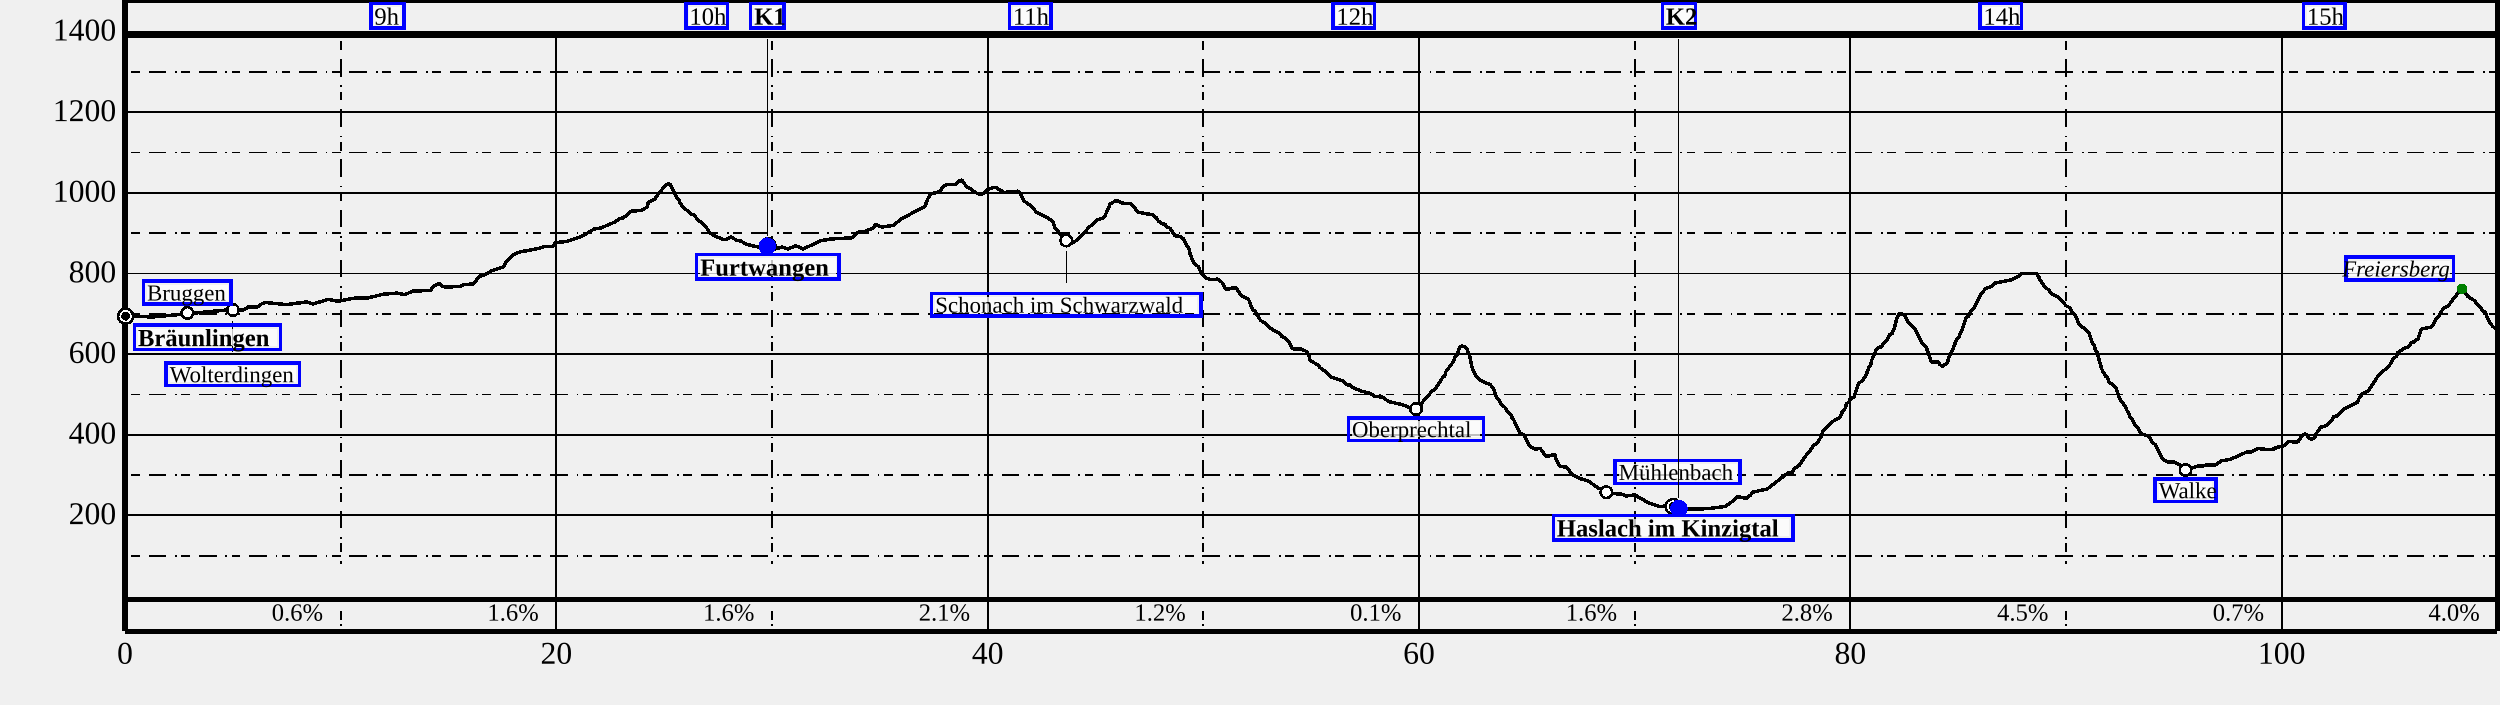
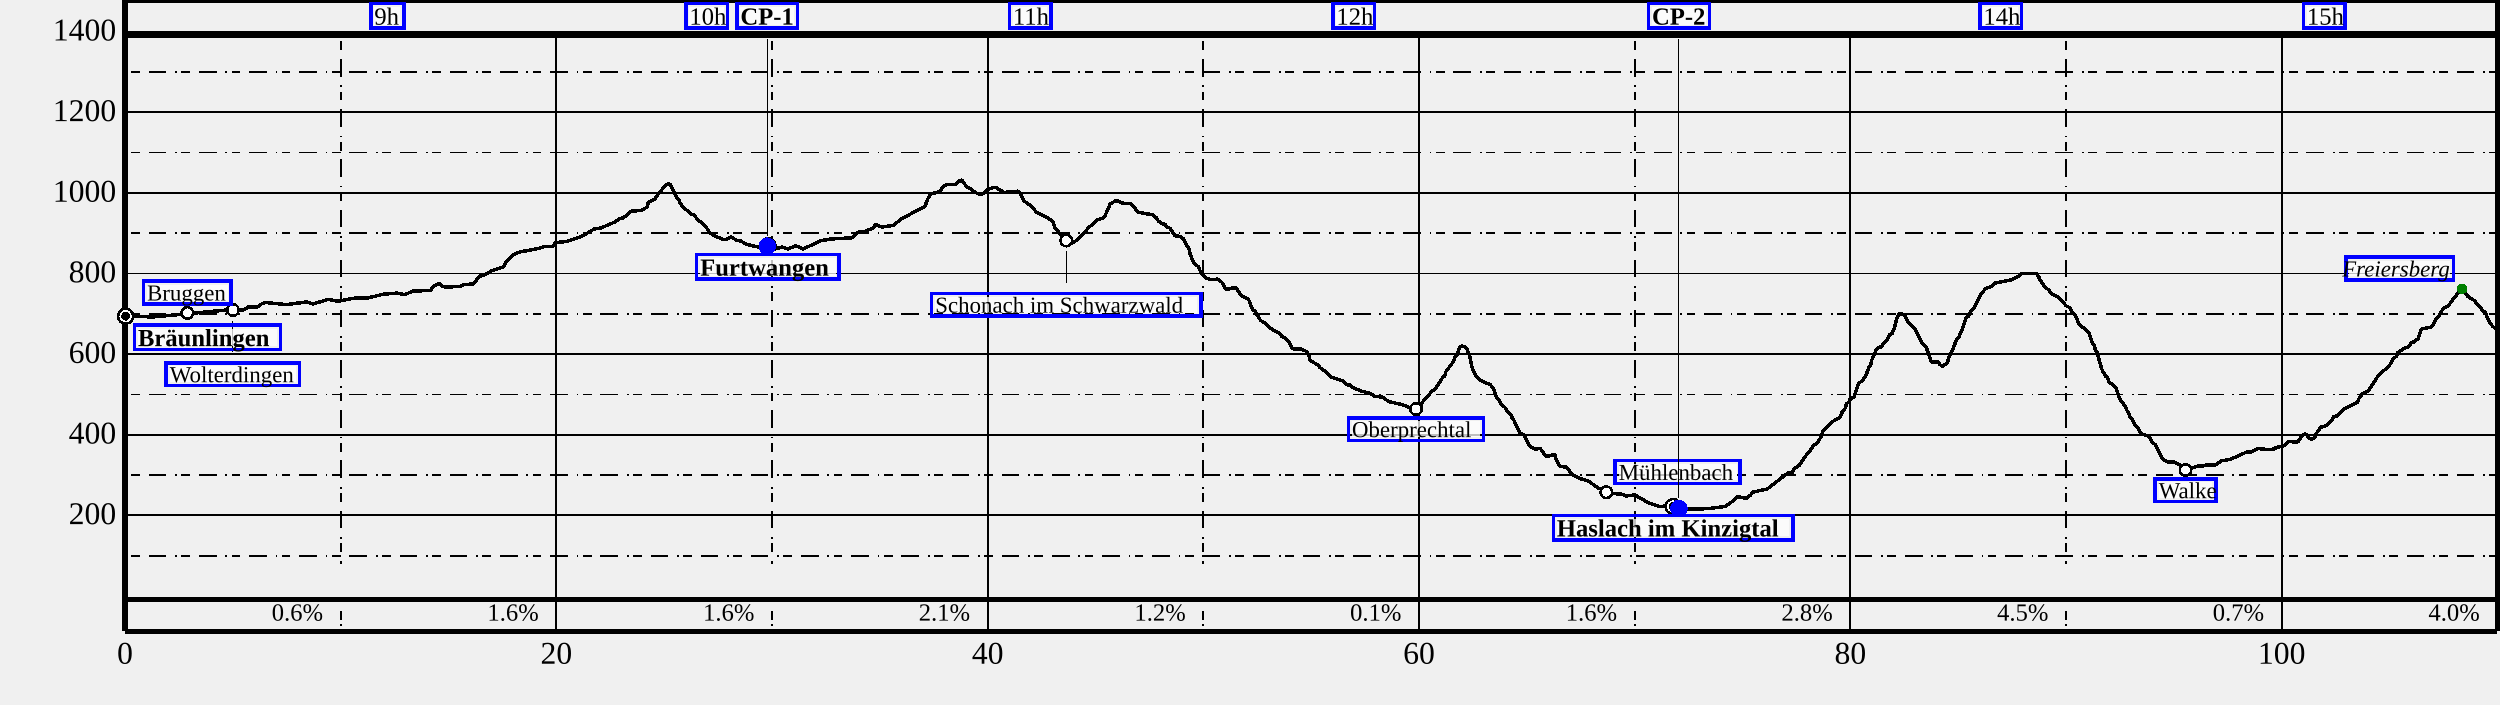
<svg xmlns="http://www.w3.org/2000/svg" height="400" width="1420">
  <g font-size="18" id="world" shape-rendering="crispEdges">
    <g id="BG" />
    <g id="SB" transform="translate(71 360)">
      <text text-anchor="middle" x="0" y="17">
0
</text>
      <text text-anchor="middle" x="245" y="17">
20
</text>
      <text text-anchor="middle" x="490" y="17">
40
</text>
      <text text-anchor="middle" x="735" y="17">
60
</text>
      <text text-anchor="middle" x="980" y="17">
80
</text>
      <text text-anchor="middle" x="1225" y="17">
100
</text>
    </g>
    <g id="SD" transform="translate(71 0)">
      <path d="M0,0 L1347.5,0" stroke="black" stroke-width="3" />
      <path d="M0,0 L0,358.5" stroke="black" stroke-width="3" />
      <path d="M0,358.5 L1347.5,358.5" stroke="black" stroke-width="3" />
      <path d="M1347.5,0 L1347.5,358.5" stroke="black" stroke-width="3" />
      <path d="M0,358.5 L1347.5,358.5" stroke="black" stroke-width="1" />
      <path d="M0,20 L0,358.5" stroke="black" stroke-width="1" />
      <path d="M245,20 L245,358.5" stroke="black" stroke-width="1" />
      <path d="M490,20 L490,358.5" stroke="black" stroke-width="1" />
      <path d="M735,20 L735,358.5" stroke="black" stroke-width="1" />
      <path d="M980,20 L980,358.5" stroke="black" stroke-width="1" />
      <path d="M1225,20 L1225,358.5" stroke="black" stroke-width="1" />
      <path d="M122.5,20 L122.5,320.5" stroke="black" stroke-dasharray="1.0,2.5,5.0,5.0,10.0,5.0" />
      <path d="M367.5,20 L367.5,320.5" stroke="black" stroke-dasharray="1.0,2.5,5.0,5.0,10.0,5.0" />
      <path d="M612.5,20 L612.5,320.5" stroke="black" stroke-dasharray="1.0,2.5,5.0,5.0,10.0,5.0" />
      <path d="M857.5,20 L857.5,320.5" stroke="black" stroke-dasharray="1.0,2.5,5.0,5.0,10.0,5.0" />
      <path d="M1102.5,20 L1102.5,320.5" stroke="black" stroke-dasharray="1.0,2.5,5.0,5.0,10.0,5.0" />
      <path d="M1347.5,20 L1347.5,320.5" stroke="black" stroke-dasharray="1.0,2.5,5.0,5.0,10.0,5.0" />
      <path d="M0,292.714 L1347.5,292.714" stroke="black" stroke-width="1" />
      <path d="M0,246.929 L1347.5,246.929" stroke="black" stroke-width="1" />
      <path d="M0,201.143 L1347.5,201.143" stroke="black" stroke-width="1" />
      <path d="M0,155.357 L1347.5,155.357" stroke="black" stroke-width="1" />
      <path d="M0,109.571 L1347.5,109.571" stroke="black" stroke-width="1" />
      <path d="M0,63.786 L1347.5,63.786" stroke="black" stroke-width="1" />
      <path d="M0,18 L1347.5,18" stroke="black" stroke-width="1" />
      <path d="M0,315.607 L1347.5,315.607" stroke="black" stroke-dasharray="1.0,2.5,5.0,5.0,10.0,5.0" />
      <path d="M0,269.821 L1347.5,269.821" stroke="black" stroke-dasharray="1.0,2.5,5.0,5.0,10.0,5.0" />
      <path d="M0,224.036 L1347.5,224.036" stroke="black" stroke-dasharray="1.0,2.5,5.0,5.0,10.0,5.0" />
      <path d="M0,178.25 L1347.5,178.25" stroke="black" stroke-dasharray="1.0,2.5,5.0,5.0,10.0,5.0" />
      <path d="M0,132.464 L1347.5,132.464" stroke="black" stroke-dasharray="1.0,2.5,5.0,5.0,10.0,5.0" />
      <path d="M0,86.679 L1347.5,86.679" stroke="black" stroke-dasharray="1.0,2.5,5.0,5.0,10.0,5.0" />
      <path d="M0,40.893 L1347.5,40.893" stroke="black" stroke-dasharray="1.0,2.5,5.0,5.0,10.0,5.0" />
      <path d="M0,20 L1347.5,20" stroke="black" stroke-width="3" />
      <text font-size="14" text-anchor="end" x="112.5" y="352.5">
0.6%
</text>
      <text font-size="14" text-anchor="end" x="235" y="352.5">
1.6%
</text>
      <text font-size="14" text-anchor="end" x="357.5" y="352.5">
1.6%
</text>
      <text font-size="14" text-anchor="end" x="480" y="352.5">
2.1%
</text>
      <text font-size="14" text-anchor="end" x="602.5" y="352.5">
1.2%
</text>
      <text font-size="14" text-anchor="end" x="725" y="352.5">
0.1%
</text>
      <text font-size="14" text-anchor="end" x="847.5" y="352.5">
1.6%
</text>
      <text font-size="14" text-anchor="end" x="970" y="352.5">
2.8%
</text>
      <text font-size="14" text-anchor="end" x="1092.5" y="352.5">
4.5%
</text>
      <text font-size="14" text-anchor="end" x="1215" y="352.5">
0.7%
</text>
      <text font-size="14" text-anchor="end" x="1337.5" y="352.5">
4.0%
</text>
      <path d="M122.5,355.5 L122.5,340.5" stroke="black" stroke-dasharray="1.0,2.5,5.0,5.0,10.0,5.0" />
      <path d="M367.5,355.5 L367.5,340.5" stroke="black" stroke-dasharray="1.0,2.5,5.0,5.0,10.0,5.0" />
      <path d="M612.5,355.5 L612.5,340.5" stroke="black" stroke-dasharray="1.0,2.5,5.0,5.0,10.0,5.0" />
      <path d="M857.5,355.5 L857.5,340.5" stroke="black" stroke-dasharray="1.0,2.5,5.0,5.0,10.0,5.0" />
      <path d="M1102.5,355.5 L1102.5,340.5" stroke="black" stroke-dasharray="1.0,2.5,5.0,5.0,10.0,5.0" />
      <path d="M1347.5,355.5 L1347.5,340.5" stroke="black" stroke-dasharray="1.0,2.5,5.0,5.0,10.0,5.0" />
      <path d="M0,340.5 L1347.5,340.5" stroke="black" stroke-width="3" />
      <path d="M0.0,179.6 L16.2,180.0 L58.5,176.0 L67.0,176.2 L70.4,174.2 L75.1,174.4 L78.1,172.3 L79.8,171.8 L91.5,173.0 L103.3,171.5 L106.9,172.6 L115.5,170.0 L120.9,171.1 L130.0,169.4 L137.9,169.2 L146.9,167.1 L154.4,166.5 L159.0,167.4 L163.4,165.3 L173.4,165.0 L175.2,162.7 L177.9,161.2 L178.9,161.3 L180.2,162.8 L183.1,163.0 L190.3,162.7 L193.1,161.5 L198.0,161.4 L201.3,156.7 L203.3,156.6 L208.7,153.6 L215.3,151.5 L216.0,149.3 L216.8,148.2 L220.9,144.5 L224.3,143.1 L235.1,141.1 L238.0,140.0 L243.0,140.0 L244.5,137.8 L251.0,137.1 L259.0,134.5 L266.5,130.1 L270.3,129.5 L278.2,126.1 L280.9,124.2 L283.2,123.7 L287.3,120.0 L293.5,119.5 L296.6,117.5 L297.2,115.1 L300.9,113.0 L303.4,109.4 L307.3,105.1 L308.4,104.6 L309.6,104.6 L313.8,112.8 L314.6,113.4 L315.3,115.4 L317.1,117.9 L320.5,120.5 L320.9,121.3 L323.3,122.2 L326.1,125.9 L326.9,125.9 L330.2,129.2 L332.2,132.5 L333.7,133.0 L334.5,133.9 L340.2,136.1 L341.5,136.1 L344.3,134.5 L347.3,136.5 L349.8,136.9 L352.6,138.6 L358.6,140.1 L362.0,140.5 L365.1,140.0 L369.2,141.4 L373.4,140.3 L376.7,141.4 L381.0,139.6 L385.3,141.4 L394.9,136.8 L401.2,135.7 L413.0,135.1 L416.5,131.9 L419.2,131.8 L425.3,129.4 L426.3,127.3 L429.8,129.0 L436.8,127.9 L440.4,124.6 L454.4,117.2 L455.7,113.5 L457.6,110.1 L462.4,109.0 L465.1,105.8 L466.6,104.8 L471.4,104.9 L473.9,102.8 L475.4,102.3 L478.1,106.2 L480.2,107.0 L482.8,109.2 L485.2,110.4 L487.7,110.0 L490.3,107.5 L493.5,106.4 L494.5,106.4 L499.4,109.3 L507.2,108.6 L508.0,109.1 L510.8,114.3 L515.1,117.2 L517.6,120.5 L523.8,123.5 L527.0,125.9 L528.3,129.8 L530.2,131.7 L530.5,132.5 L534.8,136.9 L537.4,138.2 L540.8,136.4 L547.4,129.3 L552.2,124.9 L556.1,123.6 L558.8,117.9 L559.3,115.9 L562.5,114.2 L563.5,113.9 L566.0,115.3 L571.5,115.8 L575.6,120.6 L583.8,122.0 L585.9,123.8 L586.9,125.5 L589.2,127.1 L590.7,127.4 L591.5,129.0 L593.4,129.5 L596.4,133.9 L599.5,134.3 L600.7,135.5 L601.1,135.3 L602.8,139.1 L604.4,141.4 L604.9,144.1 L607.2,149.6 L609.6,151.4 L611.0,154.5 L612.4,156.4 L614.1,158.0 L616.7,158.7 L620.6,158.6 L623.1,160.4 L625.0,164.0 L625.7,164.5 L630.7,163.1 L634.2,168.0 L637.6,169.6 L638.5,170.8 L640.3,175.5 L641.8,176.8 L645.0,182.0 L647.7,183.6 L651.7,187.3 L655.6,189.3 L657.0,191.0 L659.4,192.3 L660.8,193.7 L662.6,197.2 L663.5,198.1 L667.8,198.1 L671.0,199.6 L672.3,201.5 L673.1,204.4 L673.5,204.9 L678.0,207.6 L678.4,208.6 L682.2,211.2 L684.9,214.2 L691.7,216.3 L694.1,218.5 L696.0,218.8 L697.2,220.1 L702.6,222.3 L706.5,223.1 L709.9,225.1 L714.5,225.6 L717.7,228.1 L725.4,229.8 L730.5,231.9 L734.6,231.4 L735.7,230.6 L737.5,227.7 L740.1,224.7 L742.7,222.0 L744.0,221.3 L748.3,214.6 L749.7,213.4 L750.2,211.2 L754.5,205.4 L755.8,202.1 L756.3,202.1 L758.0,197.5 L759.3,196.5 L761.4,197.3 L762.4,198.5 L763.9,202.7 L765.2,209.0 L767.1,213.2 L769.9,216.0 L775.6,218.6 L777.2,220.5 L778.7,225.1 L779.5,226.4 L780.7,227.3 L781.5,229.3 L783.9,231.5 L785.3,234.0 L787.5,236.2 L787.9,237.4 L788.5,237.9 L792.3,245.8 L794.7,247.1 L797.5,252.7 L798.2,253.2 L798.4,254.0 L801.3,255.1 L803.9,254.7 L806.4,258.4 L807.8,259.3 L812.1,257.9 L813.0,261.3 L814.9,264.8 L818.8,265.4 L822.3,269.8 L826.3,271.8 L831.0,273.1 L836.5,277.0 L844.3,280.3 L849.6,280.6 L852.8,281.7 L857.5,281.1 L865.7,285.8 L871.9,287.7 L875.9,287.3 L885.4,289.2 L899.5,288.9 L909.0,287.6 L912.8,284.9 L915.7,282.0 L920.8,283.1 L923.4,281.2 L924.1,279.8 L924.7,279.5 L932.7,277.8 L944.6,268.6 L946.9,268.5 L948.3,266.1 L951.0,264.3 L954.6,259.0 L958.2,254.6 L958.6,253.4 L961.4,251.4 L963.2,248.3 L964.5,244.6 L971.1,238.5 L973.9,237.4 L975.1,235.1 L975.3,234.1 L977.2,231.7 L977.8,229.2 L979.1,228.5 L979.7,226.9 L982.1,225.4 L984.8,217.5 L987.0,216.3 L989.2,212.3 L990.5,208.6 L991.5,207.4 L992.2,204.4 L994.1,200.4 L994.8,198.3 L996.5,197.1 L997.1,197.3 L998.3,196.1 L998.6,195.1 L1000.8,193.4 L1002.6,189.8 L1003.8,189.5 L1004.3,187.6 L1004.9,186.6 L1006.6,180.2 L1007.8,178.2 L1009.3,178.2 L1011.0,179.4 L1012.8,183.0 L1016.6,186.8 L1020.4,194.4 L1023.1,197.2 L1025.7,204.9 L1026.0,205.5 L1030.1,205.5 L1030.9,207.1 L1032.5,208.2 L1035.2,205.7 L1035.8,203.4 L1037.3,200.4 L1039.4,195.5 L1039.6,194.5 L1041.0,191.9 L1042.0,191.5 L1042.2,189.9 L1043.2,188.0 L1045.8,180.4 L1046.9,179.8 L1048.7,176.3 L1050.0,175.3 L1054.1,167.0 L1055.4,165.6 L1057.0,163.8 L1060.5,162.6 L1061.9,160.9 L1071.5,158.9 L1075.9,156.7 L1077.3,155.3 L1085.8,155.3 L1087.0,157.2 L1087.6,158.8 L1090.5,163.1 L1092.5,164.5 L1094.7,167.2 L1098.1,168.7 L1102.6,173.7 L1104.9,174.9 L1106.1,177.8 L1106.9,177.9 L1108.4,180.3 L1109.9,184.3 L1111.5,185.8 L1112.7,186.0 L1115.5,189.1 L1116.6,192.5 L1118.0,195.8 L1118.4,195.8 L1119.4,199.6 L1119.9,199.6 L1122.7,209.3 L1123.6,211.5 L1123.9,211.5 L1125.3,214.1 L1125.8,214.1 L1126.9,216.8 L1130.8,220.3 L1131.3,221.3 L1131.7,223.2 L1133.8,228.2 L1135.2,229.2 L1135.4,230.2 L1136.2,230.6 L1137.0,233.0 L1137.8,234.0 L1138.9,236.8 L1140.0,237.8 L1140.9,239.9 L1142.6,242.7 L1143.1,242.7 L1143.8,244.3 L1145.6,246.4 L1149.8,247.9 L1151.4,251.3 L1153.2,252.5 L1157.3,260.6 L1160.1,262.4 L1164.1,262.4 L1167.0,264.0 L1168.3,265.8 L1171.1,266.7 L1178.4,264.4 L1179.8,264.8 L1182.0,264.1 L1187.5,264.0 L1190.9,261.7 L1195.9,260.9 L1205.2,256.7 L1207.6,256.9 L1211.5,254.7 L1217.3,255.4 L1221.1,255.0 L1221.6,254.2 L1226.6,253.1 L1229.1,250.8 L1233.7,251.1 L1234.4,250.7 L1236.3,247.7 L1238.1,246.6 L1238.6,246.5 L1241.2,249.4 L1243.0,249.2 L1244.0,248.4 L1244.3,246.7 L1247.3,242.6 L1250.4,241.8 L1253.7,238.5 L1254.3,236.8 L1256.7,236.1 L1260.2,232.4 L1268.2,228.3 L1268.8,226.5 L1270.8,223.7 L1274.4,221.8 L1279.6,213.7 L1282.2,210.9 L1285.0,209.1 L1287.0,206.4 L1288.0,204.2 L1290.2,202.3 L1290.9,200.2 L1295.2,197.5 L1296.5,197.4 L1299.0,194.4 L1300.0,194.4 L1302.6,192.2 L1303.9,187.9 L1305.1,186.7 L1309.4,185.9 L1310.9,184.6 L1312.4,181.6 L1314.1,179.9 L1316.7,175.2 L1319.6,173.8 L1323.1,168.8 L1323.6,168.8 L1324.6,167.1 L1326.8,165.0 L1327.8,165.1 L1330.7,168.3 L1334.6,170.8 L1335.4,172.4 L1337.8,174.5 L1339.3,176.7 L1340.4,177.1 L1343.2,183.3 L1343.6,183.3 L1344.7,185.3 L1347.4,187.1" fill="transparent" id="track" stroke="black" stroke-linejoin="miter" stroke-miterlimit="1" stroke-width="2" />
      <g>
        <g />
        <g transform="translate(1260.938 17)">
          <rect fill="white" fill-opacity="0.75" height="10" id="label-bg" width="19.625" x="-21.625" y="-13" />
          <rect fill="none" height="14" id="label-dbg" stroke="blue" stroke-width="2" width="23.625" x="-23.625" y="-15" />
          <text font-size="14.0" font-style="normal" font-weight="normal" id="" text-anchor="start" x="-21.625" y="-3.000">
15h
</text>
        </g>
        <g />
        <g transform="translate(1077.188 17)">
          <rect fill="white" fill-opacity="0.75" height="10" id="label-bg" width="19.625" x="-21.625" y="-13" />
          <rect fill="none" height="14" id="label-dbg" stroke="blue" stroke-width="2" width="23.625" x="-23.625" y="-15" />
          <text font-size="14.0" font-style="normal" font-weight="normal" id="" text-anchor="start" x="-21.625" y="-3.000">
14h
</text>
        </g>
        <g />
        <g transform="translate(709.6875 17)">
          <rect fill="white" fill-opacity="0.75" height="10" id="label-bg" width="19.625" x="-21.625" y="-13" />
          <rect fill="none" height="14" id="label-dbg" stroke="blue" stroke-width="2" width="23.625" x="-23.625" y="-15" />
          <text font-size="14.0" font-style="normal" font-weight="normal" id="" text-anchor="start" x="-21.625" y="-3.000">
12h
</text>
        </g>
        <g />
        <g transform="translate(525.9375 17)">
          <rect fill="white" fill-opacity="0.75" height="10" id="label-bg" width="19.625" x="-21.625" y="-13" />
          <rect fill="none" height="14" id="label-dbg" stroke="blue" stroke-width="2" width="23.625" x="-23.625" y="-15" />
          <text font-size="14.0" font-style="normal" font-weight="normal" id="" text-anchor="start" x="-21.625" y="-3.000">
11h
</text>
        </g>
        <g />
        <g transform="translate(342.1875 17)">
          <rect fill="white" fill-opacity="0.75" height="10" id="label-bg" width="19.625" x="-21.625" y="-13" />
          <rect fill="none" height="14" id="label-dbg" stroke="blue" stroke-width="2" width="23.625" x="-23.625" y="-15" />
          <text font-size="14.0" font-style="normal" font-weight="normal" id="" text-anchor="start" x="-21.625" y="-3.000">
10h
</text>
        </g>
        <g />
        <g transform="translate(158.4375 17)">
          <rect fill="white" fill-opacity="0.75" height="10" id="label-bg" width="14.817" x="-16.817" y="-13" />
          <rect fill="none" height="14" id="label-dbg" stroke="blue" stroke-width="2" width="18.817" x="-18.817" y="-15" />
          <text font-size="14.0" font-style="normal" font-weight="normal" id="" text-anchor="start" x="-16.817" y="-3.000">
 9h
</text>
        </g>
        <g>
          <circle cx="1327.479" cy="164.034" fill="Green" id="12/wp" r="3" />
        </g>
        <g transform="translate(1327.479 164.0335)">
          <rect fill="white" fill-opacity="0.75" height="9" id="label-bg" width="57.019" x="-64.019" y="-16" />
          <rect fill="none" height="13" id="label-dbg" stroke="blue" stroke-width="2" width="61.019" x="-66.019" y="-18" />
          <text font-size="13.0" font-style="italic" font-weight="normal" id="12/wp/text" text-anchor="end" x="-7.000" y="-7.000">
Freiersberg
</text>
        </g>
        <g>
          <circle cx="61.305" cy="176.098" fill="Black" id="11/wp" r="4" />
          <circle cx="61.305" cy="176.098" fill="white" id="11/wp-little-white" r="2.5" />
        </g>
        <g transform="translate(61.30526 176.0981)">
          <rect fill="white" fill-opacity="0.75" height="9" id="label-bg" width="71.742" x="-35.871" y="32" />
          <rect fill="none" height="13" id="label-dbg" stroke="blue" stroke-width="2" width="75.742" x="-37.871" y="30" />
          <text font-size="13.0" font-style="normal" font-weight="normal" id="11/wp/text" text-anchor="start" x="-35.871" y="41.000">
Wolterdingen
</text>
        </g>
        <path d="M61.31,200.10 L61.31,182.10" id="link" stroke="black" stroke-linejoin="miter" stroke-miterlimit="1" stroke-width="0.5" />
        <g>
          <circle cx="35.414" cy="177.701" fill="Black" id="10/wp" r="4" />
          <circle cx="35.414" cy="177.701" fill="white" id="10/wp-little-white" r="2.5" />
        </g>
        <g transform="translate(35.41362 177.7006)">
          <rect fill="white" fill-opacity="0.75" height="9" id="label-bg" width="45.802" x="-22.901" y="-16" />
          <rect fill="none" height="13" id="label-dbg" stroke="blue" stroke-width="2" width="49.802" x="-24.901" y="-18" />
          <text font-size="13.0" font-style="normal" font-weight="normal" id="10/wp/text" text-anchor="start" x="-22.901" y="-7.000">
Bruggen
</text>
        </g>
        <g>
          <circle cx="1170.372" cy="266.96" fill="Black" id="9/wp" r="4" />
          <circle cx="1170.372" cy="266.96" fill="white" id="9/wp-little-white" r="2.5" />
        </g>
        <g transform="translate(1170.372 266.9598)">
          <rect fill="white" fill-opacity="0.75" height="9" id="label-bg" width="30.407" x="-15.204" y="7" />
          <rect fill="none" height="13" id="label-dbg" stroke="blue" stroke-width="2" width="34.407" x="-17.204" y="5" />
          <text font-size="13.0" font-style="normal" font-weight="normal" id="9/wp/text" text-anchor="start" x="-15.204" y="16.000">
Walke
</text>
        </g>
        <g>
          <circle cx="733.27" cy="232.277" fill="Black" id="8/wp" r="4" />
          <circle cx="733.27" cy="232.277" fill="white" id="8/wp-little-white" r="2.5" />
        </g>
        <g transform="translate(733.2697 232.2771)">
          <rect fill="white" fill-opacity="0.75" height="9" id="label-bg" width="72.743" x="-36.371" y="7" />
          <rect fill="none" height="13" id="label-dbg" stroke="blue" stroke-width="2" width="76.743" x="-38.371" y="5" />
          <text font-size="13.0" font-style="normal" font-weight="normal" id="8/wp/text" text-anchor="start" x="-36.371" y="16.000">
Oberprechtal
</text>
        </g>
        <g>
          <circle cx="841.407" cy="279.597" fill="Black" id="6/wp" r="4" />
          <circle cx="841.407" cy="279.597" fill="white" id="6/wp-little-white" r="2.5" />
        </g>
        <g transform="translate(841.4073 279.5967)">
          <rect fill="white" fill-opacity="0.75" height="9" id="label-bg" width="66.97" x="7" y="-16" />
          <rect fill="none" height="13" id="label-dbg" stroke="blue" stroke-width="2" width="70.97" x="5" y="-18" />
          <text font-size="13.0" font-style="normal" font-weight="normal" id="6/wp/text" text-anchor="start" x="7.000" y="-7.000">
Mühlenbach
</text>
        </g>
        <g>
          <circle cx="534.638" cy="136.608" fill="Black" id="5/wp" r="4" />
          <circle cx="534.638" cy="136.608" fill="white" id="5/wp-little-white" r="2.5" />
        </g>
        <g transform="translate(534.6379 136.6079)">
          <rect fill="white" fill-opacity="0.75" height="9" id="label-bg" width="148.87" x="-74.435" y="32" />
          <rect fill="none" height="13" id="label-dbg" stroke="blue" stroke-width="2" width="152.87" x="-76.435" y="30" />
          <text font-size="13.0" font-style="normal" font-weight="normal" id="5/wp/text" text-anchor="start" x="-74.435" y="41.000">
Schonach im Schwarzwald
</text>
        </g>
        <path d="M534.64,160.61 L534.64,142.61" id="link" stroke="black" stroke-linejoin="miter" stroke-miterlimit="1" stroke-width="0.5" />
        <g>
          <circle cx="0.343" cy="179.601" fill="Black" id="4/wp" r="5" />
          <circle cx="0.343" cy="179.601" fill="white" id="4/wp-little-white" r="3.5" />
          <circle cx="0.343" cy="179.601" fill="black" id="4/wp-little-white" r="2.5" />
        </g>
        <g transform="translate(0.3425899 179.6007)">
          <rect fill="white" fill-opacity="0.75" height="10" id="label-bg" width="79.069" x="7" y="7" />
          <rect fill="none" height="14" id="label-dbg" stroke="blue" stroke-width="2" width="83.069" x="5" y="5" />
          <text font-size="14.0" font-style="normal" font-weight="bold" id="4/wp/text" text-anchor="start" x="7.000" y="17.000">
Bräunlingen
</text>
        </g>
        <g>
          <circle cx="879.335" cy="287.701" fill="Black" id="3/wp" r="5" />
          <circle cx="879.335" cy="287.701" fill="white" id="3/wp-little-white" r="3.5" />
          <circle cx="879.335" cy="287.701" fill="black" id="3/wp-little-white" r="2.5" />
        </g>
        <g transform="translate(879.3353 287.7007)">
          <rect fill="white" fill-opacity="0.75" height="10" id="label-bg" width="132.138" x="-66.069" y="7" />
          <rect fill="none" height="14" id="label-dbg" stroke="blue" stroke-width="2" width="136.138" x="-68.069" y="5" />
          <text font-size="14.0" font-style="normal" font-weight="bold" id="3/wp/text" text-anchor="start" x="-66.069" y="17.000">
Haslach im Kinzigtal
</text>
        </g>
        <g>
          <circle cx="365.137" cy="139.584" fill="Black" id="2/wp" r="5" />
          <circle cx="365.137" cy="139.584" fill="white" id="2/wp-little-white" r="3.5" />
          <circle cx="365.137" cy="139.584" fill="black" id="2/wp-little-white" r="2.5" />
        </g>
        <g transform="translate(365.1373 139.584)">
          <rect fill="white" fill-opacity="0.75" height="10" id="label-bg" width="76.88" x="-38.44" y="7" />
          <rect fill="none" height="14" id="label-dbg" stroke="blue" stroke-width="2" width="80.88" x="-40.44" y="5" />
          <text font-size="14.0" font-style="normal" font-weight="bold" id="2/wp/text" text-anchor="start" x="-38.440" y="17.000">
Furtwangen
</text>
        </g>
        <g>
          <circle cx="882.614" cy="288.891" fill="Blue" id="1/wp" r="5" />
        </g>
        <g transform="translate(882.614 288.8912)">
-           <rect fill="white" fill-opacity="0.75" height="10" id="label-bg" width="14.875" x="-7.438" y="-284.891" />
-           <rect fill="none" height="14" id="label-dbg" stroke="blue" stroke-width="2" width="18.875" x="-9.438" y="-286.891" />
-           <text font-size="14.0" font-style="normal" font-weight="bold" id="1/wp/text" text-anchor="start" x="-7.438" y="-274.891">
- K2
+           <rect fill="white" fill-opacity="0.75" height="10" id="label-bg" width="30.559" x="-15.279" y="-284.891" />
+           <rect fill="none" height="14" id="label-dbg" stroke="blue" stroke-width="2" width="34.559" x="-17.279" y="-286.891" />
+           <text font-size="14.0" font-style="normal" font-weight="bold" id="1/wp/text" text-anchor="start" x="-15.279" y="-274.891">
+ CP-2
</text>
        </g>
        <path d="M882.61,22.00 L882.61,282.89" id="link" stroke="black" stroke-linejoin="miter" stroke-miterlimit="1" stroke-width="0.5" />
        <g>
          <circle cx="364.819" cy="139.836" fill="Blue" id="0/wp" r="5" />
        </g>
        <g transform="translate(364.8191 139.8358)">
-           <rect fill="white" fill-opacity="0.75" height="10" id="label-bg" width="14.875" x="-7.438" y="-135.836" />
-           <rect fill="none" height="14" id="label-dbg" stroke="blue" stroke-width="2" width="18.875" x="-9.438" y="-137.836" />
-           <text font-size="14.0" font-style="normal" font-weight="bold" id="0/wp/text" text-anchor="start" x="-7.438" y="-125.836">
- K1
+           <rect fill="white" fill-opacity="0.75" height="10" id="label-bg" width="30.559" x="-15.279" y="-135.836" />
+           <rect fill="none" height="14" id="label-dbg" stroke="blue" stroke-width="2" width="34.559" x="-17.279" y="-137.836" />
+           <text font-size="14.0" font-style="normal" font-weight="bold" id="0/wp/text" text-anchor="start" x="-15.279" y="-125.836">
+ CP-1
</text>
        </g>
        <path d="M364.82,22.00 L364.82,133.84" id="link" stroke="black" stroke-linejoin="miter" stroke-miterlimit="1" stroke-width="0.5" />
      </g>
    </g>
    <g id="SL" transform="translate(0 0)">
      <text text-anchor="end" x="66" y="297.714">
200
</text>
      <text text-anchor="end" x="66" y="251.929">
400
</text>
      <text text-anchor="end" x="66" y="206.143">
600
</text>
      <text text-anchor="end" x="66" y="160.357">
800
</text>
      <text text-anchor="end" x="66" y="114.571">
1000
</text>
      <text text-anchor="end" x="66" y="68.786">
1200
</text>
      <text text-anchor="end" x="66" y="23">
1400
</text>
    </g>
  </g>
</svg>
